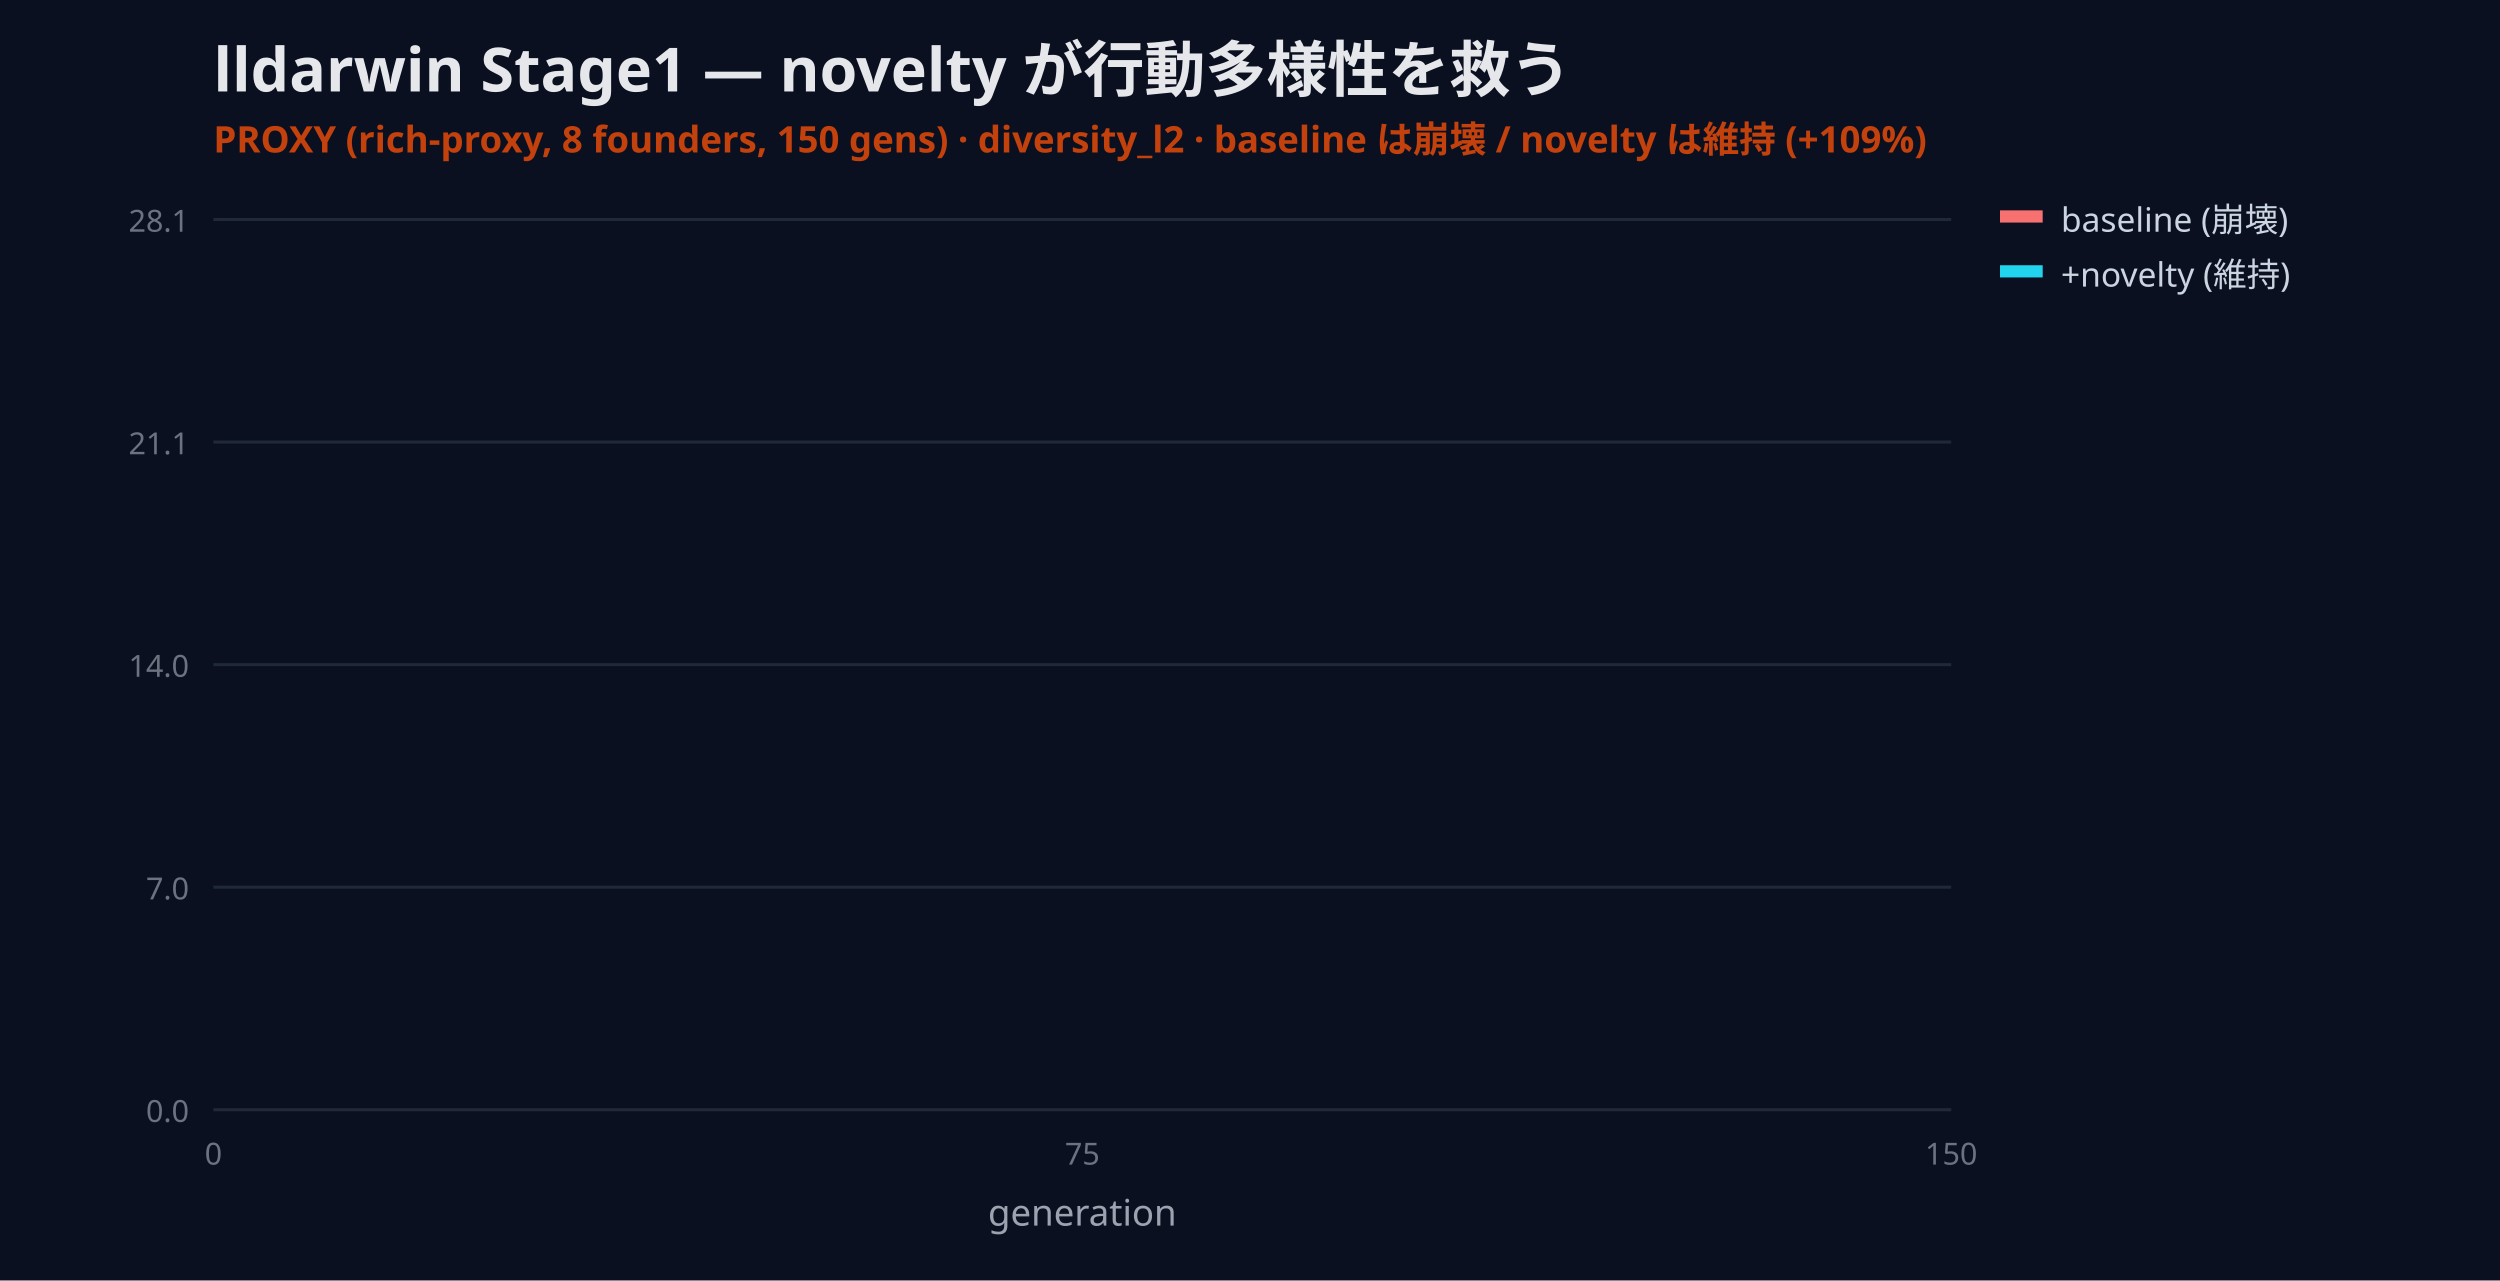
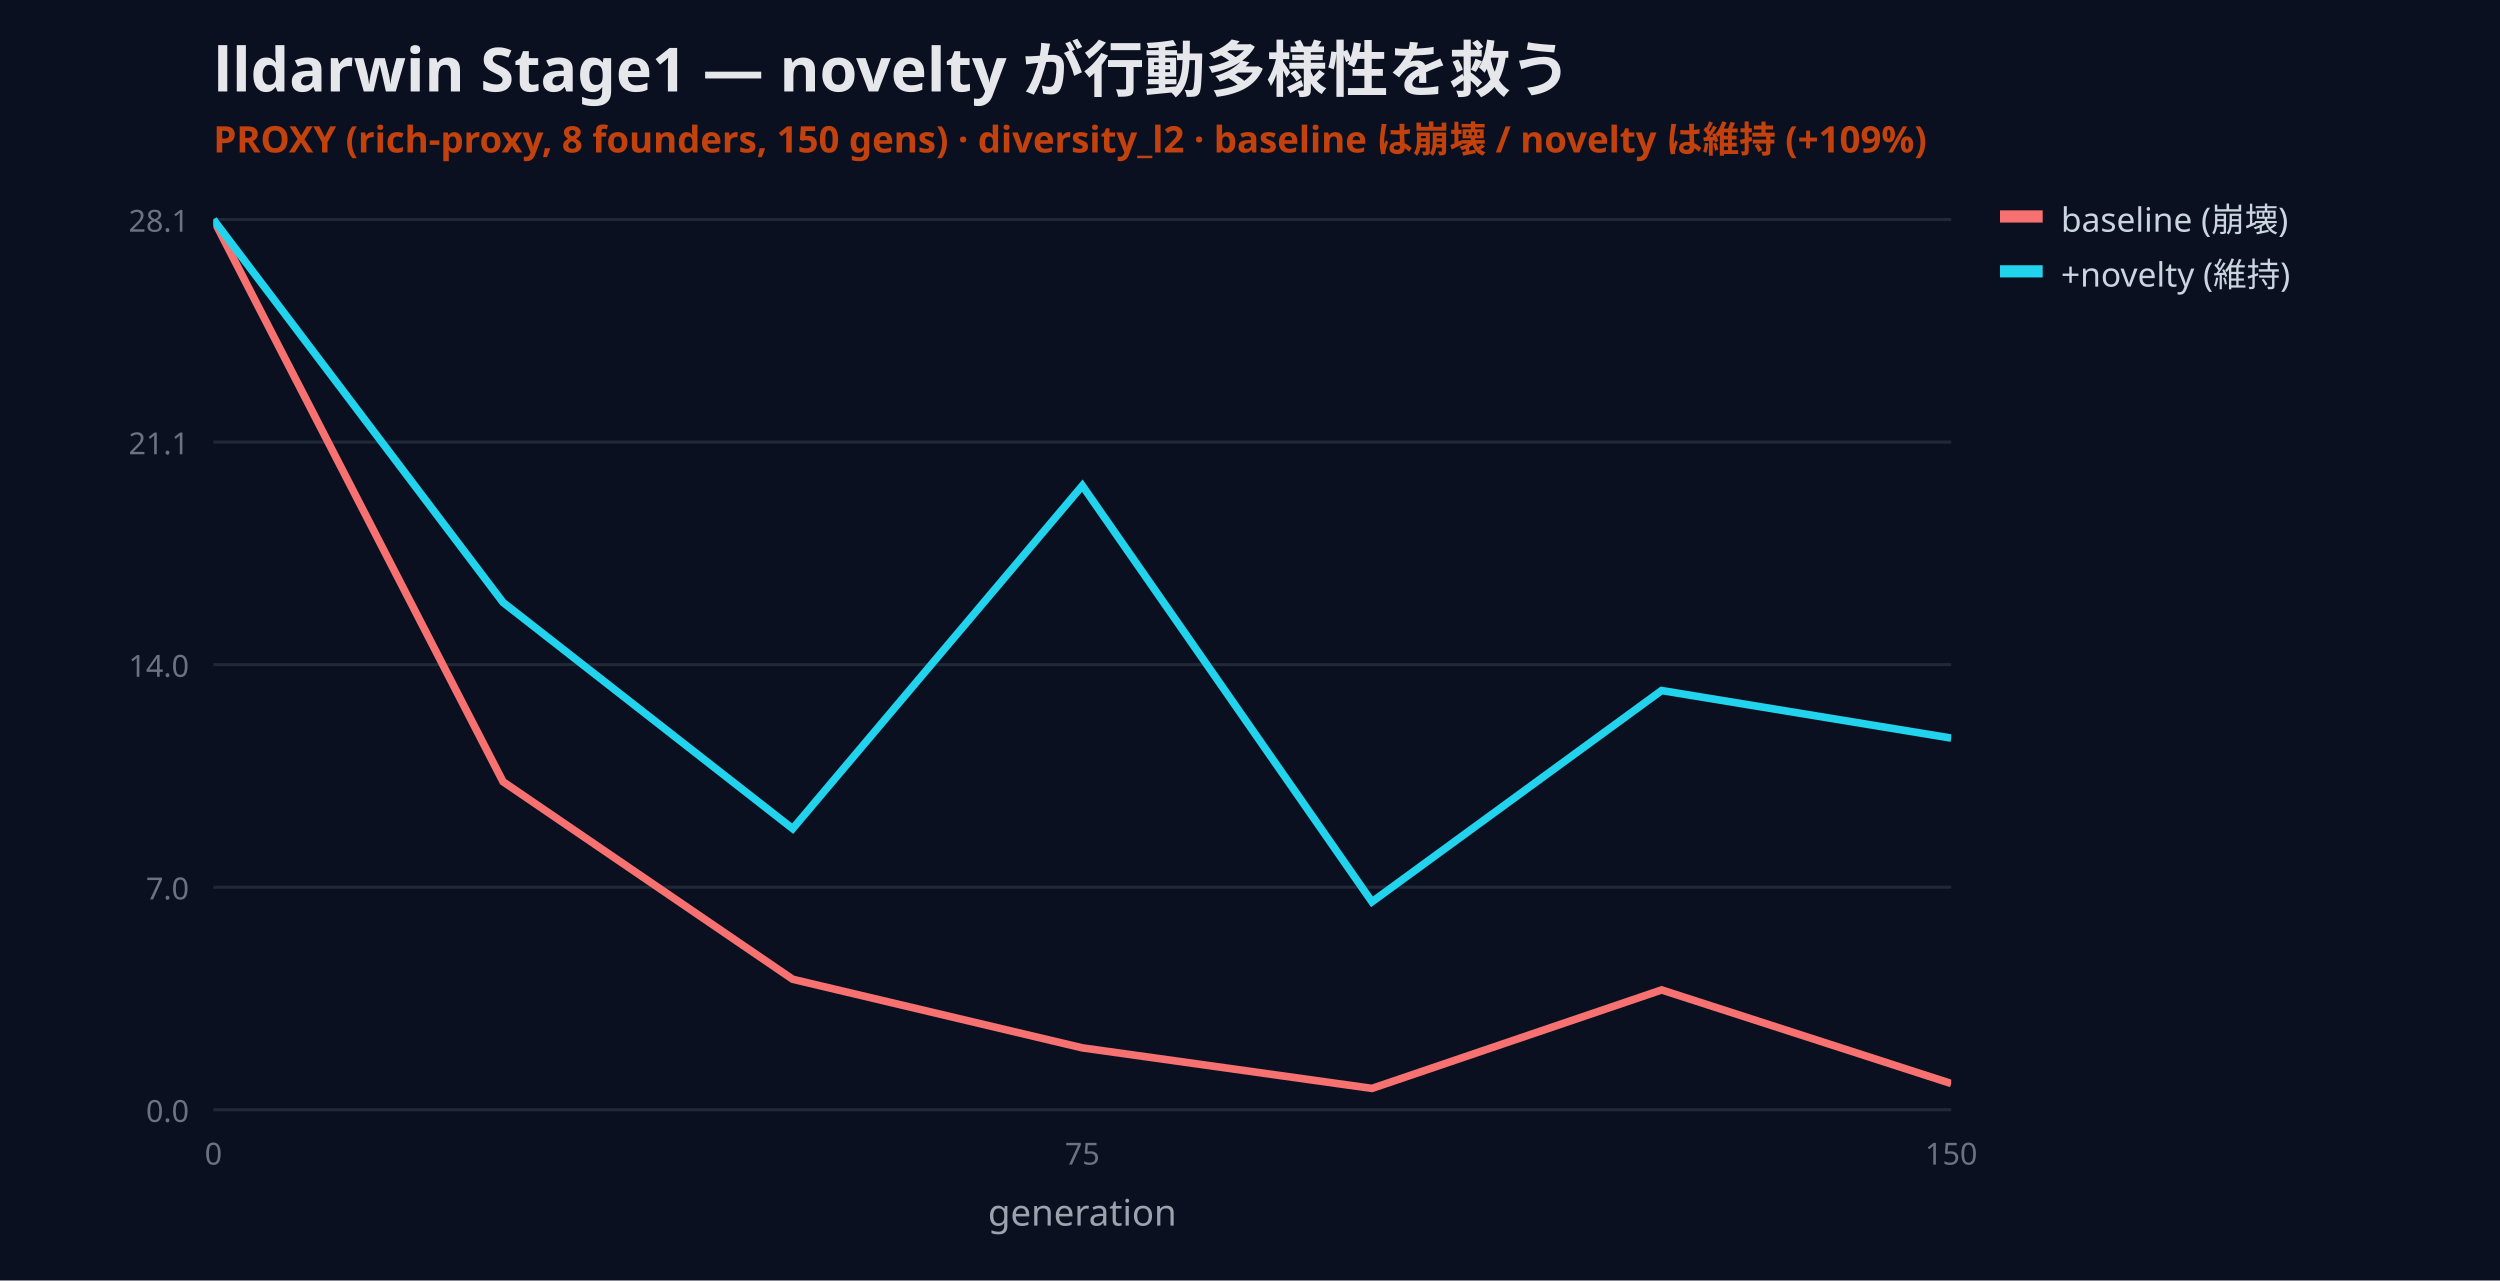
<svg xmlns="http://www.w3.org/2000/svg" width="820" height="420" viewBox="0 0 820 420" font-family="ui-sans-serif,Segoe UI,sans-serif">
  <rect width="820" height="420" fill="#0b1020" />
  <text x="70" y="30" fill="#e5e7eb" font-size="20" font-weight="700">lldarwin Stage1 — novelty が行動多様性を救う</text>
  <text x="70" y="50" fill="#c2410c" font-size="12" font-weight="600">PROXY (rich-proxy, 8 founders, 150 gens) ·  diversity_l2 ·  baseline は崩壊 / novelty は維持 (+109%)</text>
  <clipPath id="rv">
-     <rect x="70" y="0" width="0" height="420">
+     <rect x="70" y="0" width="570" height="420">
      <animate attributeName="width" from="0" to="570" dur="3.5s" fill="freeze" />
    </rect>
  </clipPath>
  <line x1="70" y1="364.0" x2="640" y2="364.0" stroke="#1f2937" />
  <text x="62" y="368.0" fill="#6b7280" font-size="10" text-anchor="end">0.0</text>
  <line x1="70" y1="291.0" x2="640" y2="291.0" stroke="#1f2937" />
  <text x="62" y="295.0" fill="#6b7280" font-size="10" text-anchor="end">7.0</text>
  <line x1="70" y1="218.0" x2="640" y2="218.0" stroke="#1f2937" />
  <text x="62" y="222.0" fill="#6b7280" font-size="10" text-anchor="end">14.0</text>
  <line x1="70" y1="145.0" x2="640" y2="145.0" stroke="#1f2937" />
  <text x="62" y="149.0" fill="#6b7280" font-size="10" text-anchor="end">21.1</text>
  <line x1="70" y1="72.0" x2="640" y2="72.0" stroke="#1f2937" />
  <text x="62" y="76.0" fill="#6b7280" font-size="10" text-anchor="end">28.1</text>
  <text x="70.0" y="382.0" fill="#6b7280" font-size="10" text-anchor="middle">0</text>
  <text x="355.0" y="382.0" fill="#6b7280" font-size="10" text-anchor="middle">75</text>
  <text x="640.0" y="382.0" fill="#6b7280" font-size="10" text-anchor="middle">150</text>
  <text x="355" y="402" fill="#9ca3af" font-size="12" text-anchor="middle">generation</text>
  <g clip-path="url(#rv)">
    <polyline points="70.0,72.0 165.0,256.4 260.0,321.2 355.0,343.7 450.0,357.0 545.0,324.7 640.0,355.4" fill="none" stroke="#f87171" stroke-width="2.5" />
    <polyline points="70.0,72.0 165.0,197.6 260.0,271.8 355.0,159.3 450.0,295.8 545.0,226.5 640.0,242.1" fill="none" stroke="#22d3ee" stroke-width="2.5" />
  </g>
  <rect x="656" y="69" width="14" height="4" fill="#f87171" />
  <text x="676" y="76" fill="#cbd5e1" font-size="11">baseline (崩壊)</text>
  <rect x="656" y="87" width="14" height="4" fill="#22d3ee" />
  <text x="676" y="94" fill="#cbd5e1" font-size="11">+novelty (維持)</text>
</svg>
